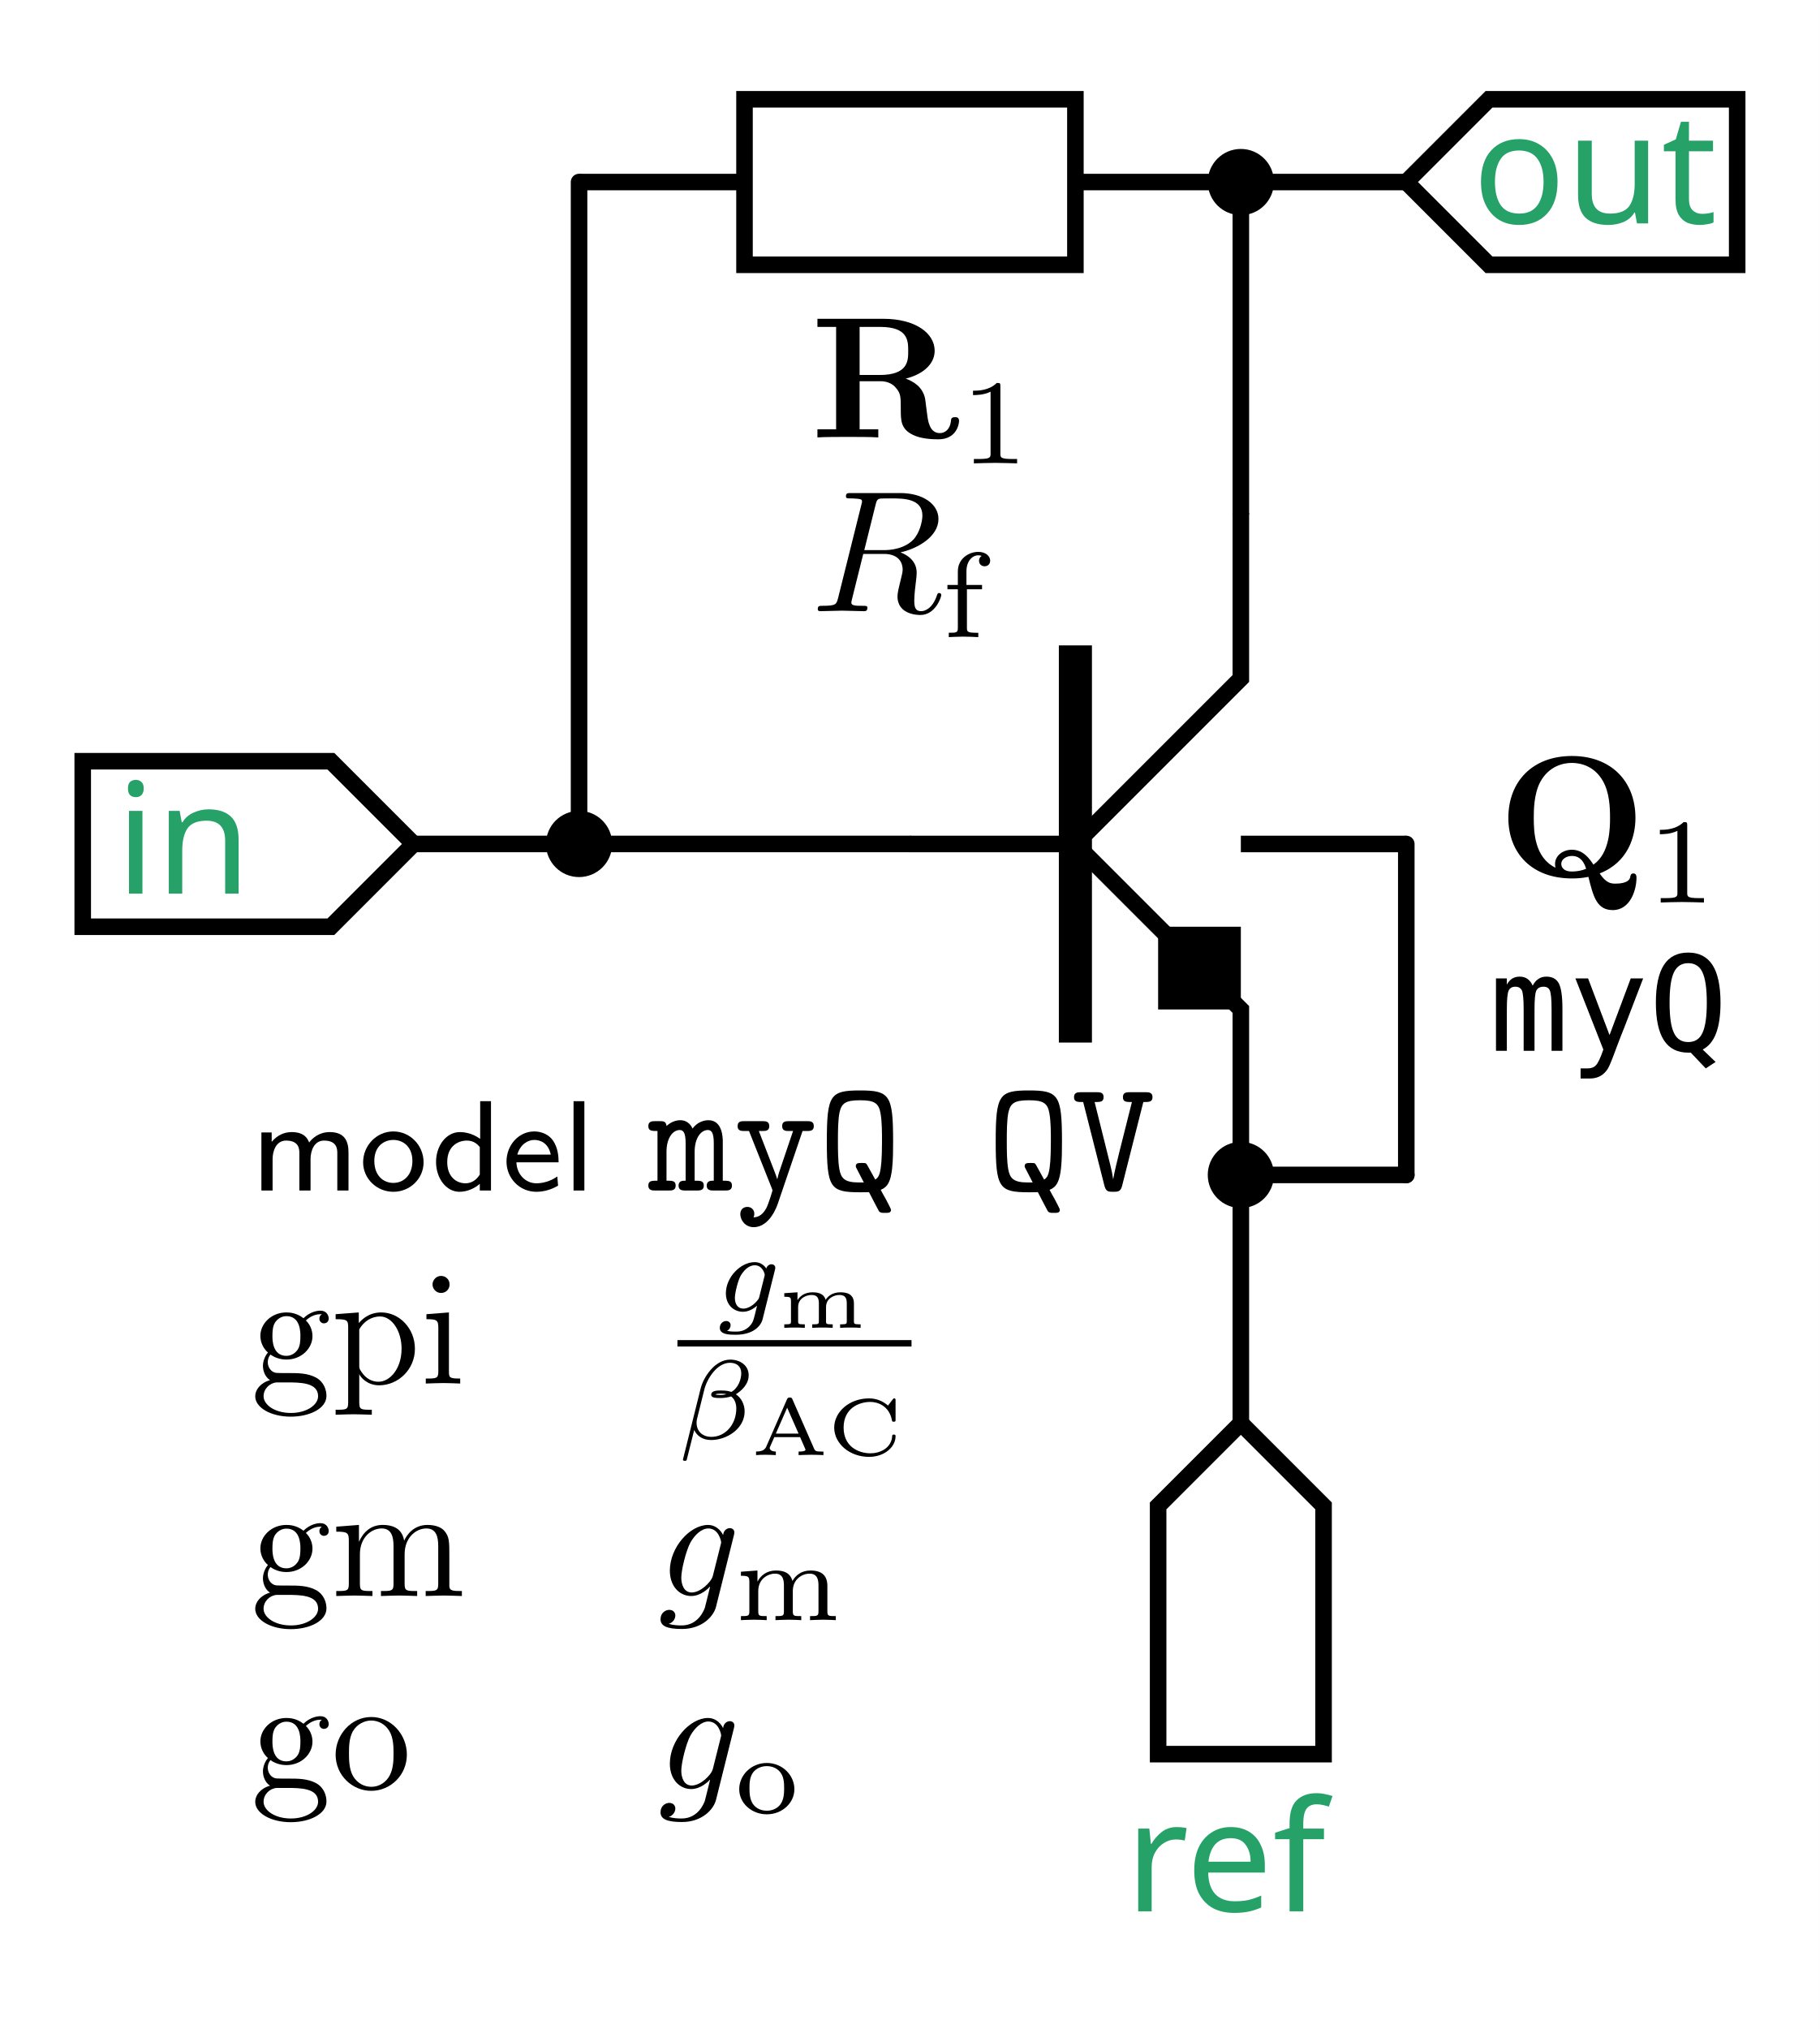
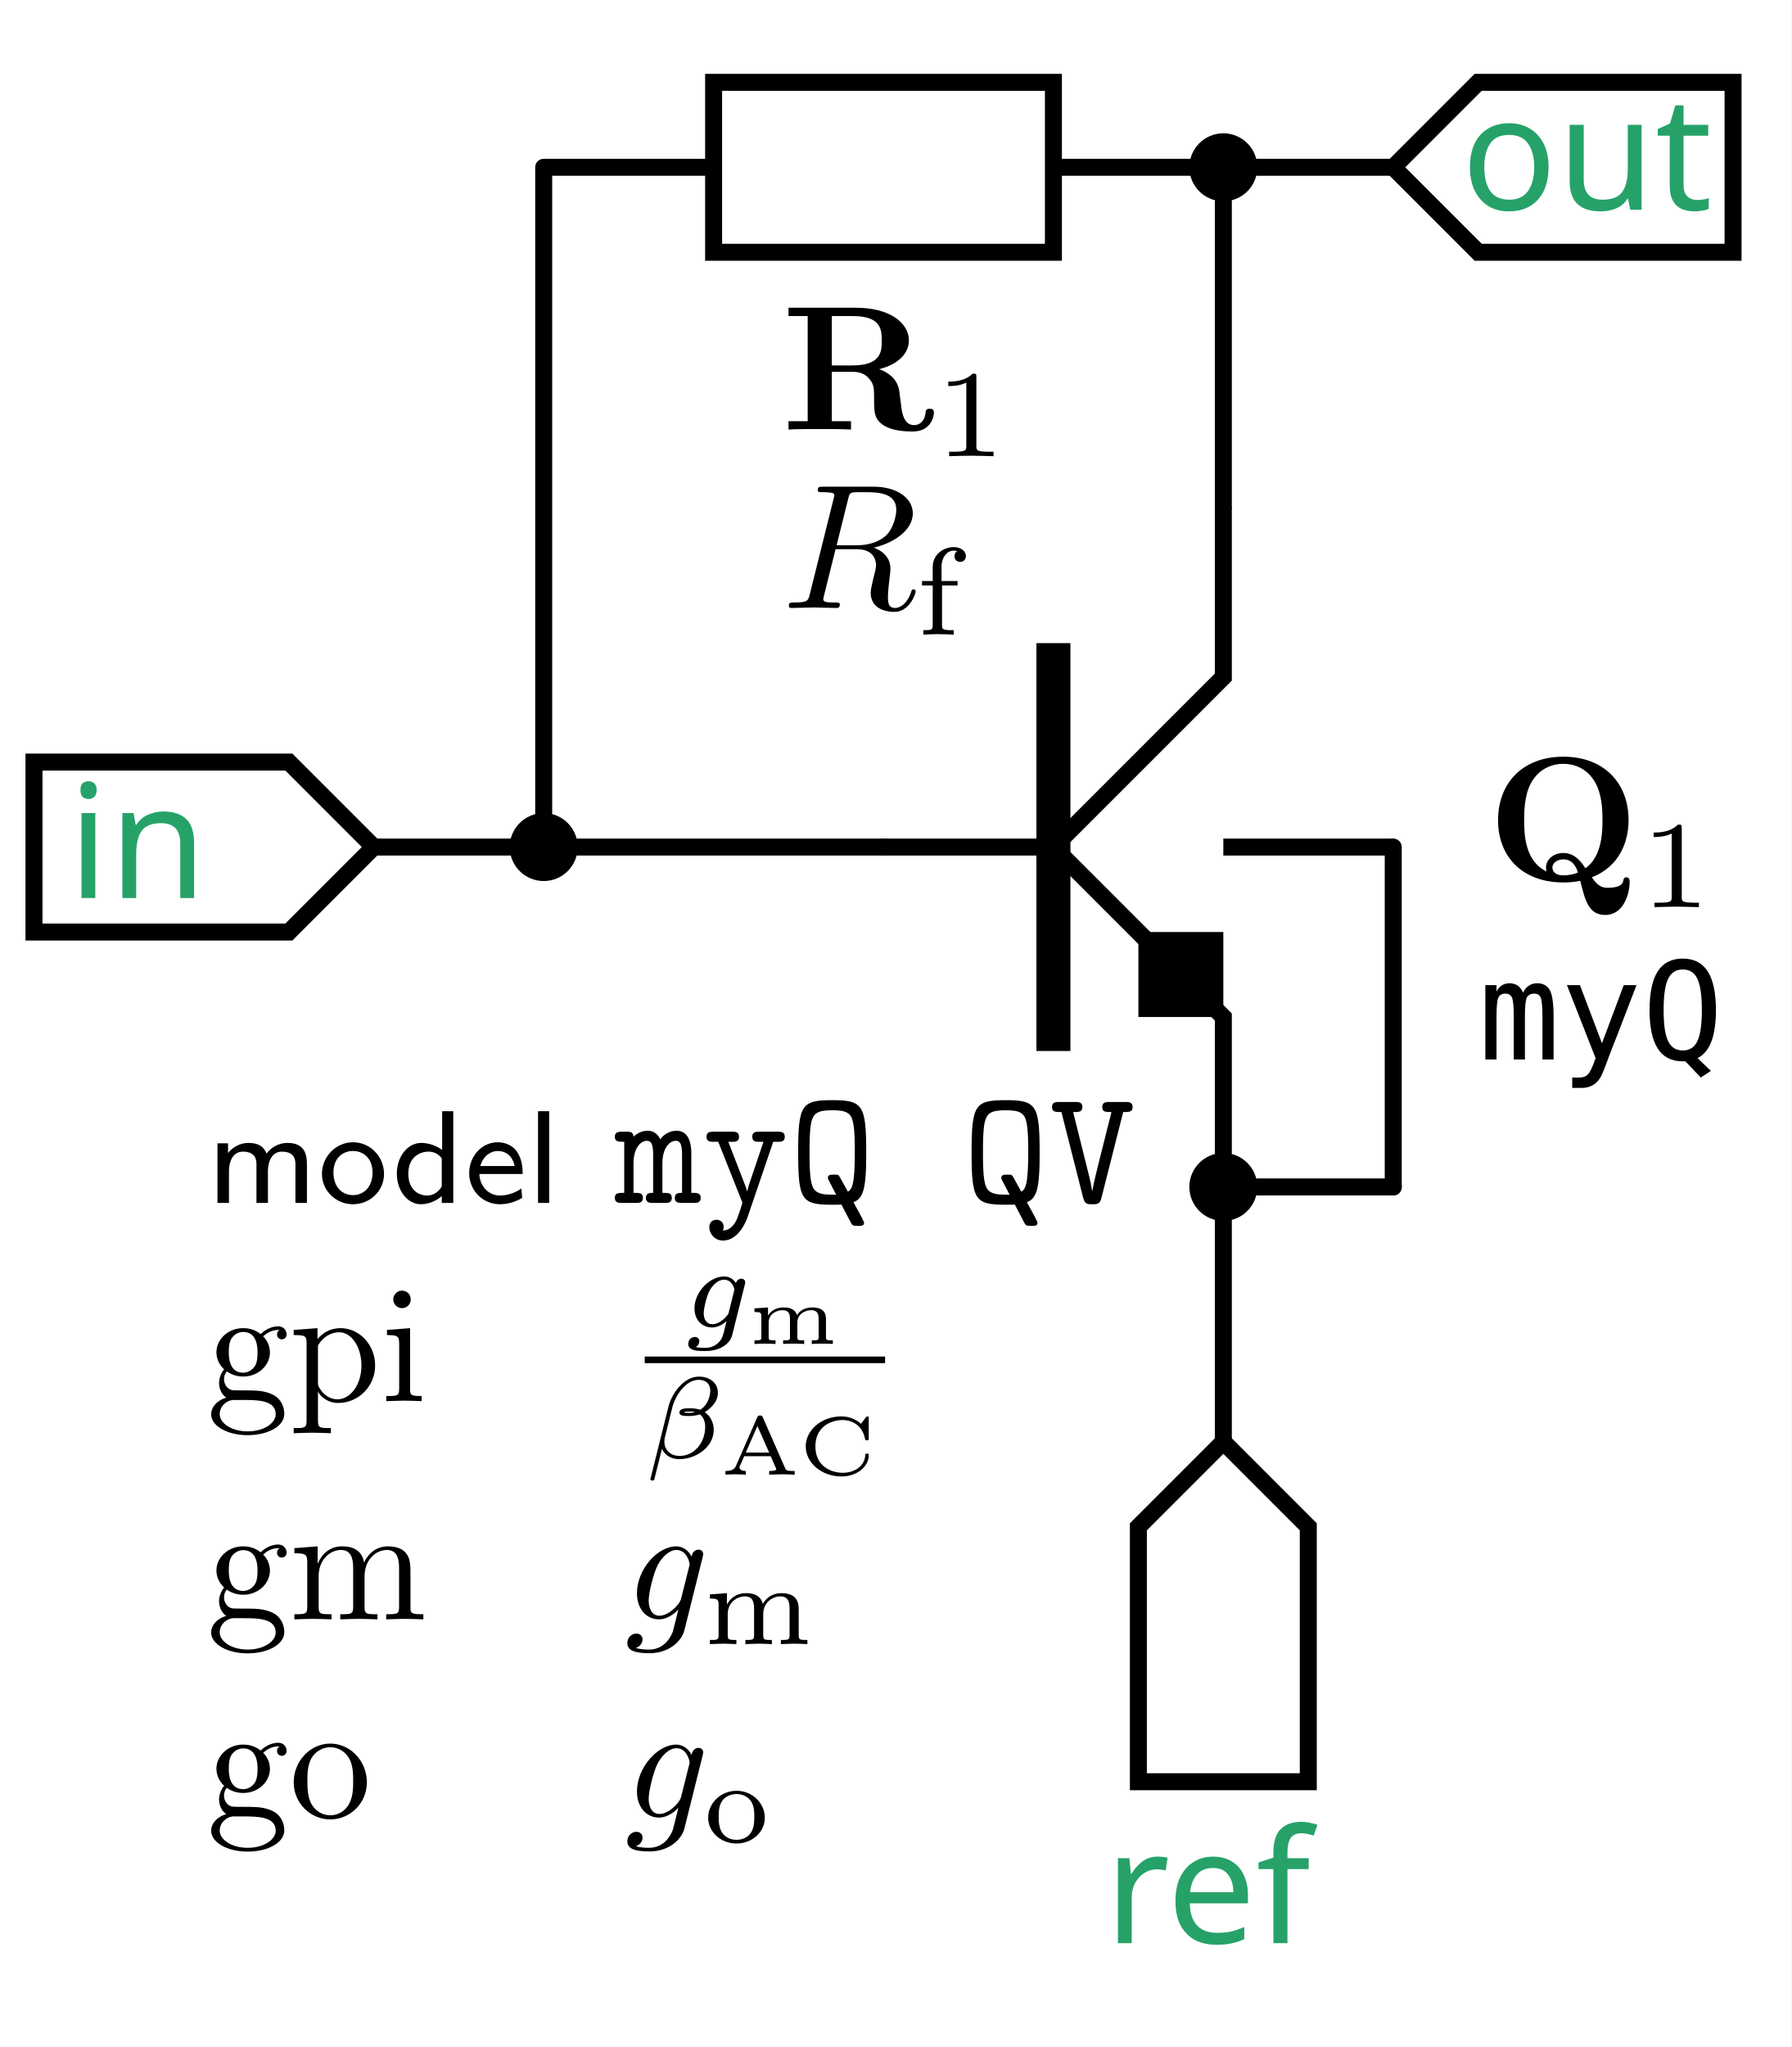
- <svg xmlns="http://www.w3.org/2000/svg" xmlns:xlink="http://www.w3.org/1999/xlink" version="1.1" viewBox="-50.000 -51.000 110.000 122.609" width="55.000mm" height="61.305mm">
+ <svg xmlns="http://www.w3.org/2000/svg" xmlns:xlink="http://www.w3.org/1999/xlink" version="1.1" viewBox="-47.000 -49.844 105.438 120.453" width="52.719mm" height="60.227mm">
  <defs>
    <path id="img0-g5-109" d="M5.733-2.113C5.733-2.72 5.433-3.075 4.686-3.075C4.135-3.075 3.759-2.776 3.571-2.427C3.431-2.922 3.055-3.075 2.545-3.075C1.974-3.075 1.604-2.762 1.409-2.399H1.402V-3.075L.377-2.999V-2.748C.844-2.748 .9-2.699 .9-2.357V-.551C.9-.251 .83-.251 .377-.251V0C.391 0 .879-.028 1.172-.028C1.43-.028 1.911-.007 1.974 0V-.251C1.52-.251 1.451-.251 1.451-.551V-1.806C1.451-2.538 2.029-2.88 2.49-2.88C2.978-2.88 3.041-2.497 3.041-2.141V-.551C3.041-.251 2.971-.251 2.518-.251V0C2.532 0 3.02-.028 3.313-.028C3.571-.028 4.052-.007 4.115 0V-.251C3.661-.251 3.592-.251 3.592-.551V-1.806C3.592-2.538 4.17-2.88 4.631-2.88C5.119-2.88 5.182-2.497 5.182-2.141V-.551C5.182-.251 5.112-.251 4.659-.251V0C4.672 0 5.161-.028 5.454-.028C5.712-.028 6.193-.007 6.256 0V-.251C5.802-.251 5.733-.251 5.733-.551V-2.113Z" />
    <path id="img0-g5-111" d="M3.689-1.485C3.689-2.357 2.943-3.11 1.981-3.11S.272-2.357 .272-1.485C.272-.621 1.039 .07 1.981 .07S3.689-.621 3.689-1.485ZM1.981-.153C1.723-.153 1.346-.237 1.116-.579C.928-.865 .907-1.227 .907-1.548C.907-1.848 .914-2.26 1.158-2.559C1.332-2.762 1.625-2.915 1.981-2.915C2.392-2.915 2.685-2.72 2.838-2.504C3.034-2.232 3.055-1.883 3.055-1.548S3.034-.844 2.831-.558C2.643-.293 2.322-.153 1.981-.153Z" />
    <path id="img0-g6-65" d="M2.615-3.437C2.575-3.527 2.56-3.567 2.441-3.567C2.351-3.567 2.311-3.547 2.267-3.447L.981-.513C.872-.264 .603-.219 .354-.219V0C.538-.015 .747-.02 .932-.02C.996-.02 1.35-.015 1.579 0V-.219C1.3-.219 1.2-.344 1.2-.438C1.2-.468 1.21-.483 1.225-.523L1.484-1.111H3.083L3.387-.413C3.417-.354 3.417-.344 3.417-.339C3.417-.219 3.133-.219 2.989-.219V0C3.183-.005 3.557-.02 3.796-.02C4.05-.02 4.319-.01 4.528 0V-.219H4.399C4.09-.219 4.015-.249 3.955-.384L2.615-3.437ZM2.281-2.934L2.989-1.33H1.579L2.281-2.934Z" />
    <path id="img0-g6-67" d="M4.284-3.372C4.284-3.457 4.284-3.512 4.204-3.512C4.154-3.512 4.139-3.492 4.11-3.452L3.816-3.068C3.512-3.328 3.128-3.512 2.635-3.512C1.43-3.512 .483-2.68 .483-1.704C.483-.717 1.43 .11 2.64 .11C3.601 .11 4.284-.503 4.284-1.166C4.284-1.245 4.264-1.27 4.179-1.27C4.125-1.27 4.08-1.27 4.075-1.186C4.035-.428 3.313-.11 2.73-.11C2.022-.11 1.066-.498 1.066-1.704C1.066-2.889 2.002-3.293 2.725-3.293C3.173-3.293 3.905-3.054 4.065-2.127C4.075-2.067 4.134-2.067 4.174-2.067C4.284-2.067 4.284-2.102 4.284-2.207V-3.372Z" />
    <path id="img0-g6-109" d="M4.722-1.504C4.722-2.117 4.254-2.202 3.88-2.202C3.392-2.202 3.108-1.958 2.969-1.738C2.844-2.197 2.336-2.202 2.152-2.202C1.639-2.202 1.35-1.928 1.225-1.714V-2.202L.408-2.147V-1.928C.777-1.928 .822-1.893 .822-1.649V-.418C.822-.264 .822-.219 .498-.219H.408V0C.623-.015 .832-.02 1.046-.02C1.255-.02 1.469-.015 1.679 0V-.219H1.589C1.265-.219 1.265-.264 1.265-.418V-1.285C1.265-1.838 1.773-2.037 2.097-2.037C2.461-2.037 2.55-1.833 2.55-1.509V-.418C2.55-.264 2.55-.219 2.227-.219H2.137V0C2.351-.015 2.56-.02 2.775-.02C2.984-.02 3.198-.015 3.407 0V-.219H3.318C2.994-.219 2.994-.264 2.994-.418V-1.285C2.994-1.838 3.502-2.037 3.826-2.037C4.189-2.037 4.279-1.833 4.279-1.509V-.418C4.279-.264 4.279-.219 3.955-.219H3.866V0C4.08-.015 4.289-.02 4.503-.02C4.712-.02 4.927-.015 5.136 0V-.219H5.046C4.722-.219 4.722-.264 4.722-.418V-1.504Z" />
    <path id="img0-g3-12" d="M4.414-3.947C4.414-4.561 3.884-4.917 3.271-4.917C2.315-4.917 1.611-3.829 1.437-3.124L.342 1.269C.328 1.318 .398 1.353 .439 1.353C.502 1.353 .558 1.346 .572 1.304L1.039-.558C1.186-.237 1.52 .063 2.085 .063C3.062 .063 4.163-.642 4.163-1.709C4.163-2.12 3.975-2.538 3.619-2.769C3.961-2.985 4.414-3.382 4.414-3.947ZM3.034-2.776C2.929-2.755 2.88-2.727 2.678-2.727C2.566-2.727 2.399-2.734 2.35-2.762C2.42-2.803 2.615-2.81 2.678-2.81C2.783-2.81 2.936-2.803 3.034-2.776ZM3.954-4.073C3.954-3.703 3.773-3.159 3.34-2.915C3.208-2.957 3.075-3.006 2.685-3.006C2.441-3.006 2.092-2.992 2.092-2.741C2.092-2.566 2.308-2.538 2.664-2.538C2.901-2.538 3.11-2.573 3.327-2.636C3.536-2.49 3.647-2.204 3.647-1.897C3.647-.886 2.957-.133 2.106-.133C1.569-.133 1.186-.46 1.186-1.011C1.186-1.081 1.193-1.151 1.206-1.213L1.667-3.068C1.834-3.731 2.448-4.721 3.257-4.721C3.668-4.721 3.954-4.498 3.954-4.073Z" />
    <path id="img0-g3-103" d="M3.71-2.573C3.738-2.678 3.738-2.713 3.738-2.72C3.738-2.873 3.612-2.943 3.501-2.943C3.34-2.943 3.208-2.81 3.18-2.678C3.062-2.866 2.824-3.075 2.462-3.075C1.59-3.075 .676-2.141 .676-1.144C.676-.425 1.165 0 1.736 0C2.057 0 2.364-.16 2.608-.377L2.455 .251C2.378 .544 2.329 .732 2.064 .969C1.757 1.227 1.458 1.227 1.283 1.227C.962 1.227 .872 1.206 .746 1.179C.921 1.095 .969 .928 .969 .83C.969 .663 .837 .572 .697 .572C.502 .572 .3 .732 .3 .997C.3 1.416 .9 1.423 1.29 1.423C2.385 1.423 2.852 .865 2.95 .467L3.71-2.573ZM2.748-.928C2.72-.823 2.72-.809 2.601-.669C2.357-.377 2.022-.195 1.757-.195C1.402-.195 1.234-.495 1.234-.858C1.234-1.165 1.423-1.946 1.604-2.253C1.897-2.741 2.225-2.88 2.462-2.88C2.95-2.88 3.082-2.357 3.082-2.287C3.082-2.273 3.082-2.26 3.062-2.183L2.748-.928Z" />
    <path id="img0-g2-103" d="M4.692-3.756C4.702-3.816 4.722-3.866 4.722-3.935C4.722-4.105 4.603-4.204 4.433-4.204C4.334-4.204 4.065-4.134 4.025-3.776C3.846-4.144 3.497-4.403 3.098-4.403C1.963-4.403 .727-3.009 .727-1.574C.727-.588 1.335 0 2.052 0C2.64 0 3.108-.468 3.208-.578L3.218-.568C3.009 .319 2.889 .727 2.889 .747C2.849 .837 2.511 1.823 1.455 1.823C1.265 1.823 .936 1.813 .658 1.724C.956 1.634 1.066 1.375 1.066 1.205C1.066 1.046 .956 .857 .687 .857C.468 .857 .149 1.036 .149 1.435C.149 1.843 .518 2.042 1.474 2.042C2.72 2.042 3.437 1.265 3.587 .667L4.692-3.756ZM3.397-1.275C3.337-1.016 3.108-.767 2.889-.578C2.68-.399 2.371-.219 2.082-.219C1.584-.219 1.435-.737 1.435-1.136C1.435-1.614 1.724-2.79 1.993-3.298C2.262-3.786 2.69-4.184 3.108-4.184C3.766-4.184 3.905-3.377 3.905-3.328S3.885-3.218 3.875-3.178L3.397-1.275Z" />
    <path id="img0-g4-103" d="M2.212-1.714C1.345-1.714 1.345-2.71 1.345-2.939C1.345-3.208 1.355-3.527 1.504-3.776C1.584-3.895 1.813-4.174 2.212-4.174C3.078-4.174 3.078-3.178 3.078-2.949C3.078-2.68 3.068-2.361 2.919-2.112C2.839-1.993 2.61-1.714 2.212-1.714ZM1.056-1.325C1.056-1.365 1.056-1.594 1.225-1.793C1.614-1.514 2.022-1.484 2.212-1.484C3.138-1.484 3.826-2.172 3.826-2.939C3.826-3.308 3.666-3.676 3.417-3.905C3.776-4.244 4.134-4.294 4.314-4.294C4.334-4.294 4.384-4.294 4.413-4.284C4.304-4.244 4.254-4.134 4.254-4.015C4.254-3.846 4.384-3.726 4.543-3.726C4.643-3.726 4.832-3.796 4.832-4.025C4.832-4.194 4.712-4.513 4.324-4.513C4.125-4.513 3.686-4.453 3.268-4.045C2.849-4.374 2.431-4.403 2.212-4.403C1.285-4.403 .598-3.716 .598-2.949C.598-2.511 .817-2.132 1.066-1.923C.936-1.773 .757-1.445 .757-1.096C.757-.787 .887-.408 1.196-.209C.598-.04 .279 .389 .279 .787C.279 1.504 1.265 2.052 2.481 2.052C3.656 2.052 4.692 1.544 4.692 .767C4.692 .418 4.553-.09 4.045-.369C3.517-.648 2.939-.648 2.331-.648C2.082-.648 1.654-.648 1.584-.658C1.265-.697 1.056-1.006 1.056-1.325ZM2.491 1.823C1.484 1.823 .797 1.315 .797 .787C.797 .329 1.176-.04 1.614-.07H2.202C3.059-.07 4.174-.07 4.174 .787C4.174 1.325 3.467 1.823 2.491 1.823Z" />
    <path id="img0-g4-105" d="M1.763-4.403L.369-4.294V-3.985C1.016-3.985 1.106-3.925 1.106-3.437V-.757C1.106-.309 .996-.309 .329-.309V0C.648-.01 1.186-.03 1.425-.03C1.773-.03 2.122-.01 2.461 0V-.309C1.803-.309 1.763-.359 1.763-.747V-4.403ZM1.803-6.137C1.803-6.456 1.554-6.665 1.275-6.665C.966-6.665 .747-6.396 .747-6.137C.747-5.868 .966-5.609 1.275-5.609C1.554-5.609 1.803-5.818 1.803-6.137Z" />
    <path id="img0-g4-109" d="M1.096-3.427V-.757C1.096-.309 .986-.309 .319-.309V0C.667-.01 1.176-.03 1.445-.03C1.704-.03 2.222-.01 2.56 0V-.309C1.893-.309 1.783-.309 1.783-.757V-2.59C1.783-3.626 2.491-4.184 3.128-4.184C3.756-4.184 3.866-3.646 3.866-3.078V-.757C3.866-.309 3.756-.309 3.088-.309V0C3.437-.01 3.945-.03 4.214-.03C4.473-.03 4.991-.01 5.33 0V-.309C4.663-.309 4.553-.309 4.553-.757V-2.59C4.553-3.626 5.26-4.184 5.898-4.184C6.526-4.184 6.635-3.646 6.635-3.078V-.757C6.635-.309 6.526-.309 5.858-.309V0C6.207-.01 6.715-.03 6.984-.03C7.243-.03 7.761-.01 8.1 0V-.309C7.582-.309 7.333-.309 7.323-.608V-2.511C7.323-3.367 7.323-3.676 7.014-4.035C6.874-4.204 6.545-4.403 5.968-4.403C5.131-4.403 4.692-3.806 4.523-3.427C4.384-4.294 3.646-4.403 3.198-4.403C2.471-4.403 2.002-3.975 1.724-3.357V-4.403L.319-4.294V-3.985C1.016-3.985 1.096-3.915 1.096-3.427Z" />
    <path id="img0-g4-111" d="M4.692-2.132C4.692-3.407 3.696-4.463 2.491-4.463C1.245-4.463 .279-3.377 .279-2.132C.279-.847 1.315 .11 2.481 .11C3.686 .11 4.692-.867 4.692-2.132ZM2.491-.139C2.062-.139 1.624-.349 1.355-.807C1.106-1.245 1.106-1.853 1.106-2.212C1.106-2.6 1.106-3.138 1.345-3.577C1.614-4.035 2.082-4.244 2.481-4.244C2.919-4.244 3.347-4.025 3.606-3.597S3.866-2.59 3.866-2.212C3.866-1.853 3.866-1.315 3.646-.877C3.427-.428 2.989-.139 2.491-.139Z" />
    <path id="img0-g4-112" d="M1.714-3.746V-4.403L.279-4.294V-3.985C.986-3.985 1.056-3.925 1.056-3.487V1.176C1.056 1.624 .946 1.624 .279 1.624V1.933C.618 1.923 1.136 1.903 1.395 1.903C1.664 1.903 2.172 1.923 2.521 1.933V1.624C1.853 1.624 1.743 1.624 1.743 1.176V-.498V-.588C1.793-.428 2.212 .11 2.969 .11C4.154 .11 5.191-.867 5.191-2.152C5.191-3.417 4.224-4.403 3.108-4.403C2.331-4.403 1.913-3.965 1.714-3.746ZM1.743-1.136V-3.357C2.032-3.866 2.521-4.154 3.029-4.154C3.756-4.154 4.364-3.278 4.364-2.152C4.364-.946 3.666-.11 2.929-.11C2.531-.11 2.152-.309 1.883-.717C1.743-.927 1.743-.936 1.743-1.136Z" />
    <path id="img0-g0-81" d="M4.214 1.385C4.364 1.385 4.533 1.385 4.533 1.196C4.533 1.136 4.334 .777 4.224 .558C4.144 .428 3.965 .09 3.895-.04C4.334-.219 4.513-.568 4.603-1.375C4.663-1.913 4.663-2.58 4.663-3.039C4.663-5.918 4.453-6.197 2.61-6.197S.558-5.928 .558-3.039C.558-.159 .767 .11 2.61 .11C2.74 .11 3.059 .11 3.168 .1C3.228 .229 3.756 1.225 3.776 1.265C3.856 1.385 3.965 1.385 4.125 1.385H4.214ZM2.849-.498H2.531C1.634-.498 1.435-.777 1.335-1.315C1.245-1.823 1.245-2.501 1.245-3.039C1.245-3.597 1.245-4.364 1.345-4.842C1.474-5.39 1.694-5.589 2.61-5.589C3.497-5.589 3.776-5.42 3.885-4.772C3.975-4.264 3.975-3.587 3.975-3.049C3.975-.966 3.776-.827 3.557-.677L3.078-1.544C2.989-1.694 2.979-1.704 2.78-1.704H2.67C2.531-1.704 2.351-1.704 2.351-1.514C2.351-1.465 2.361-1.435 2.391-1.385L2.849-.498Z" />
    <path id="img0-g0-86" d="M4.473-5.479C4.832-5.479 5.041-5.479 5.041-5.788C5.041-6.087 4.782-6.087 4.633-6.087H3.616C3.467-6.087 3.208-6.087 3.208-5.788C3.208-5.479 3.417-5.479 3.766-5.479L2.999-2.431C2.869-1.903 2.68-1.146 2.61-.717H2.6C2.55-1.066 2.511-1.235 2.421-1.604L1.455-5.479C1.803-5.479 2.012-5.479 2.012-5.788C2.012-6.087 1.753-6.087 1.604-6.087H.588C.438-6.087 .179-6.087 .179-5.788C.179-5.479 .389-5.479 .747-5.479L2.062-.299C2.162 .08 2.321 .08 2.61 .08C2.879 .08 3.068 .08 3.158-.289L4.473-5.479Z" />
    <path id="img0-g0-109" d="M1.086-3.995C1.066-4.294 .867-4.294 .687-4.294H.369C.219-4.294-.04-4.294-.04-3.995C-.04-3.686 .169-3.686 .528-3.686V-.608C.169-.608-.04-.608-.04-.299C-.04 0 .229 0 .369 0H1.245C1.395 0 1.654 0 1.654-.299C1.654-.608 1.445-.608 1.086-.608V-2.391C1.086-3.278 1.494-3.746 1.903-3.746C2.132-3.746 2.271-3.577 2.271-2.929V-.608C2.082-.608 1.833-.608 1.833-.299C1.833 0 2.102 0 2.242 0H2.989C3.138 0 3.397 0 3.397-.299C3.397-.608 3.188-.608 2.829-.608V-2.391C2.829-3.278 3.238-3.746 3.646-3.746C3.875-3.746 4.015-3.577 4.015-2.929V-.608C3.826-.608 3.577-.608 3.577-.299C3.577 0 3.846 0 3.985 0H4.732C4.882 0 5.141 0 5.141-.299C5.141-.608 4.932-.608 4.573-.608V-3.019C4.573-3.218 4.573-4.354 3.686-4.354C3.387-4.354 2.979-4.224 2.7-3.836C2.55-4.174 2.271-4.354 1.943-4.354C1.624-4.354 1.325-4.214 1.086-3.995Z" />
    <path id="img0-g0-121" d="M4.284-3.686H4.583C4.732-3.686 4.981-3.686 4.981-3.985C4.981-4.294 4.742-4.294 4.583-4.294H3.417C3.268-4.294 3.019-4.294 3.019-3.995C3.019-3.686 3.258-3.686 3.417-3.686H3.696L2.979-1.564C2.849-1.196 2.79-1.016 2.72-.707H2.71C2.66-.897 2.57-1.106 2.501-1.295L1.574-3.686H1.823C1.973-3.686 2.222-3.686 2.222-3.985C2.222-4.294 1.983-4.294 1.823-4.294H.658C.498-4.294 .259-4.294 .259-3.985C.259-3.686 .508-3.686 .658-3.686H.966L2.381-.13C2.421-.03 2.421-.01 2.421 0C2.421 .02 2.172 .837 2.042 1.086C1.753 1.634 1.395 1.654 1.245 1.664C1.245 1.654 1.295 1.574 1.295 1.445C1.295 1.196 1.116 1.016 .867 1.016C.598 1.016 .428 1.196 .428 1.455C.428 1.873 .767 2.271 1.255 2.271C2.252 2.271 2.7 .956 2.74 .847L4.284-3.686Z" />
    <path id="img0-g1-100" d="M3.69-5.531H3.021V-3.196C2.511-3.571 1.993-3.618 1.761-3.618C.925-3.618 .287-2.782 .287-1.769S.917 .08 1.737 .08C2.232 .08 2.694-.143 2.997-.414V0H3.69V-5.531ZM2.997-.988C2.798-.662 2.495-.446 2.112-.446C1.554-.446 .98-.837 .98-1.761C.98-2.758 1.658-3.092 2.2-3.092C2.519-3.092 2.79-2.957 2.997-2.686V-.988Z" />
    <path id="img0-g1-101" d="M3.427-.869C2.981-.55 2.479-.446 2.136-.446C1.443-.446 .917-1.012 .893-1.745H3.507C3.507-2.112 3.467-2.646 3.156-3.1C2.869-3.507 2.391-3.658 2-3.658C1.028-3.658 .279-2.805 .279-1.793C.279-.773 1.076 .08 2.128 .08C2.59 .08 3.068-.056 3.475-.303L3.427-.869ZM.948-2.224C1.132-2.861 1.602-3.132 2-3.132C2.351-3.132 2.869-2.965 3.021-2.224H.948Z" />
    <path id="img0-g1-108" d="M1.339-5.531H.669V0H1.339V-5.531Z" />
    <path id="img0-g1-109" d="M6.057-2.359C6.057-2.981 5.874-3.618 4.894-3.618C4.224-3.618 3.81-3.228 3.618-2.973C3.539-3.188 3.339-3.618 2.542-3.618C2.088-3.618 1.65-3.435 1.299-3.013V-3.595H.662V0H1.355V-1.937C1.355-2.463 1.578-3.092 2.192-3.092C3.013-3.092 3.013-2.534 3.013-2.303V0H3.706V-1.937C3.706-2.463 3.929-3.092 4.543-3.092C5.364-3.092 5.364-2.534 5.364-2.303V0H6.057V-2.359Z" />
    <path id="img0-g1-111" d="M3.985-1.745C3.985-2.798 3.148-3.658 2.112-3.658S.239-2.79 .239-1.745C.239-.733 1.084 .08 2.112 .08C3.148 .08 3.985-.733 3.985-1.745ZM2.112-.47C1.482-.47 .933-.933 .933-1.833S1.522-3.132 2.112-3.132C2.71-3.132 3.292-2.718 3.292-1.833C3.292-.925 2.726-.47 2.112-.47Z" />
    <path id="lt0-g1-49" d="M2.336-4.435C2.336-4.624 2.322-4.631 2.127-4.631C1.681-4.191 1.046-4.184 .76-4.184V-3.933C.928-3.933 1.388-3.933 1.771-4.129V-.572C1.771-.342 1.771-.251 1.074-.251H.809V0C.934-.007 1.792-.028 2.05-.028C2.267-.028 3.145-.007 3.299 0V-.251H3.034C2.336-.251 2.336-.342 2.336-.572V-4.435Z" />
    <path id="lt0-g0-81" d="M5.898-.179C7.532-.817 7.96-2.291 7.96-3.377C7.96-5.529 6.516-6.944 4.304-6.944C2.022-6.944 .638-5.469 .638-3.377C.638-1.345 1.993 .11 4.304 .11C4.523 .11 4.852 .1 5.25 .02C5.529 1.146 5.729 1.933 6.655 1.933C7.671 1.933 8.02 .757 8.02 .08C8.02 0 8.02-.179 7.841-.179C7.691-.179 7.671-.05 7.661 .02C7.601 .399 6.984 .408 6.814 .408C6.585 .408 6.286 .408 5.898-.179ZM3.357-.508C2.132-1.096 2.102-2.61 2.102-3.387C2.102-3.786 2.102-4.732 2.471-5.44C2.989-6.396 3.846-6.545 4.294-6.545C4.832-6.545 5.609-6.346 6.087-5.499C6.466-4.832 6.496-3.975 6.496-3.387C6.496-2.829 6.496-1.345 5.539-.687C5.32-1.016 4.961-1.544 4.294-1.544C3.786-1.544 3.328-1.205 3.328-.727C3.328-.667 3.337-.558 3.357-.508ZM5.121-.448C4.872-.339 4.573-.289 4.304-.289C3.756-.289 3.686-.608 3.686-.727C3.686-.996 3.975-1.186 4.304-1.186C4.583-1.186 4.922-1.076 5.121-.448Z" />
    <path id="lt1-g1-49" d="M2.336-4.435C2.336-4.624 2.322-4.631 2.127-4.631C1.681-4.191 1.046-4.184 .76-4.184V-3.933C.928-3.933 1.388-3.933 1.771-4.129V-.572C1.771-.342 1.771-.251 1.074-.251H.809V0C.934-.007 1.792-.028 2.05-.028C2.267-.028 3.145-.007 3.299 0V-.251H3.034C2.336-.251 2.336-.342 2.336-.572V-4.435Z" />
    <path id="lt1-g0-82" d="M2.819-3.597V-6.366H3.995C5.599-6.366 5.619-5.589 5.619-4.981C5.619-4.423 5.619-3.597 3.975-3.597H2.819ZM5.479-3.387C6.635-3.686 7.143-4.334 7.143-4.991C7.143-5.998 6.047-6.834 4.174-6.834H.389V-6.366H1.465V-.468H.389V0C.747-.03 1.724-.03 2.142-.03S3.537-.03 3.895 0V-.468H2.819V-3.238H3.985C4.125-3.238 4.563-3.238 4.872-2.899C5.191-2.55 5.191-2.361 5.191-1.634C5.191-.976 5.191-.488 5.888-.149C6.326 .07 6.944 .11 7.352 .11C8.418 .11 8.548-.787 8.548-.946C8.548-1.166 8.408-1.166 8.309-1.166C8.1-1.166 8.09-1.066 8.08-.936C8.03-.468 7.741-.249 7.442-.249C6.844-.249 6.755-.956 6.705-1.375C6.685-1.484 6.605-2.172 6.595-2.222C6.456-2.919 5.908-3.228 5.479-3.387Z" />
    <path id="lt2-g1-102" d="M1.437-2.755H2.308V-3.006H1.409V-3.787C1.409-4.421 1.785-4.714 2.085-4.714C2.148-4.714 2.218-4.7 2.287-4.679C2.19-4.624 2.134-4.512 2.134-4.4C2.134-4.212 2.267-4.08 2.455-4.08S2.776-4.212 2.776-4.4C2.776-4.7 2.476-4.91 2.092-4.91C1.541-4.91 .914-4.519 .914-3.787V-3.006H.314V-2.755H.914V-.551C.914-.251 .844-.251 .391-.251V0C.425 0 .9-.028 1.186-.028C1.485-.028 1.792-.014 2.092 0V-.251H1.953C1.437-.251 1.437-.328 1.437-.565V-2.755Z" />
    <path id="lt2-g0-82" d="M3.736-6.117C3.796-6.356 3.826-6.456 4.015-6.486C4.105-6.496 4.423-6.496 4.623-6.496C5.33-6.496 6.436-6.496 6.436-5.509C6.436-5.171 6.276-4.483 5.888-4.095C5.629-3.836 5.101-3.517 4.204-3.517H3.088L3.736-6.117ZM5.171-3.387C6.177-3.606 7.362-4.304 7.362-5.31C7.362-6.167 6.466-6.804 5.161-6.804H2.321C2.122-6.804 2.032-6.804 2.032-6.605C2.032-6.496 2.122-6.496 2.311-6.496C2.331-6.496 2.521-6.496 2.69-6.476C2.869-6.456 2.959-6.446 2.959-6.316C2.959-6.276 2.949-6.247 2.919-6.127L1.584-.777C1.484-.389 1.465-.309 .677-.309C.498-.309 .408-.309 .408-.11C.408 0 .528 0 .548 0C.827 0 1.524-.03 1.803-.03S2.79 0 3.068 0C3.148 0 3.268 0 3.268-.199C3.268-.309 3.178-.309 2.989-.309C2.62-.309 2.341-.309 2.341-.488C2.341-.548 2.361-.598 2.371-.658L3.029-3.298H4.214C5.121-3.298 5.3-2.74 5.3-2.391C5.3-2.242 5.22-1.933 5.161-1.704C5.091-1.425 5.001-1.056 5.001-.857C5.001 .219 6.197 .219 6.326 .219C7.173 .219 7.522-.787 7.522-.927C7.522-1.046 7.412-1.046 7.402-1.046C7.313-1.046 7.293-.976 7.273-.907C7.024-.169 6.595 0 6.366 0C6.037 0 5.968-.219 5.968-.608C5.968-.917 6.027-1.425 6.067-1.743C6.087-1.883 6.107-2.072 6.107-2.212C6.107-2.979 5.44-3.288 5.171-3.387Z" />
  </defs>
-   <rect x="-50.000" y="-51.000" width="110.000" height="122.609" fill="white" />
+   <rect x="-47.000" y="-49.844" width="105.438" height="120.453" fill="white" />
  <polyline points="35.00,-40.00 25.00,-40.00" fill="none" stroke="#000000" stroke-width="1.00" stroke-linecap="round" stroke-linejoin="round" />
  <polyline points="25.00,-20.00 25.00,-40.00" fill="none" stroke="#000000" stroke-width="1.00" stroke-linecap="round" stroke-linejoin="round" />
  <polyline points="5.00,0.00 -15.00,0.00" fill="none" stroke="#000000" stroke-width="1.00" stroke-linecap="round" stroke-linejoin="round" />
  <polyline points="-15.00,0.00 -15.00,-40.00" fill="none" stroke="#000000" stroke-width="1.00" stroke-linecap="round" stroke-linejoin="round" />
  <polyline points="-25.00,0.00 -15.00,0.00" fill="none" stroke="#000000" stroke-width="1.00" stroke-linecap="round" stroke-linejoin="round" />
  <polyline points="25.00,20.00 25.00,35.00" fill="none" stroke="#000000" stroke-width="1.00" stroke-linecap="round" stroke-linejoin="round" />
  <polyline points="35.00,0.00 35.00,20.00" fill="none" stroke="#000000" stroke-width="1.00" stroke-linecap="round" stroke-linejoin="round" />
  <polyline points="35.00,20.00 25.00,20.00" fill="none" stroke="#000000" stroke-width="1.00" stroke-linecap="round" stroke-linejoin="round" />
  <g transform="translate(-34.846,15.000) scale(0.975698,0.975698) translate(-5.978,24.723)">
    <g id="img0-page1">
      <use x="5.978" y="-18.635" xlink:href="#img0-g1-109" />
      <use x="12.702" y="-18.635" xlink:href="#img0-g1-111" />
      <use x="17.172" y="-18.635" xlink:href="#img0-g1-100" />
      <use x="21.544" y="-18.635" xlink:href="#img0-g1-101" />
      <use x="25.308" y="-18.635" xlink:href="#img0-g1-108" />
      <use x="30.649" y="-18.635" xlink:href="#img0-g0-109" />
      <use x="35.88" y="-18.635" xlink:href="#img0-g0-121" />
      <use x="41.11" y="-18.635" xlink:href="#img0-g0-81" />
      <use x="51.571" y="-18.635" xlink:href="#img0-g0-81" />
      <use x="56.801" y="-18.635" xlink:href="#img0-g0-86" />
      <use x="5.978" y="-6.68" xlink:href="#img0-g4-103" />
      <use x="10.959" y="-6.68" xlink:href="#img0-g4-112" />
      <use x="16.494" y="-6.68" xlink:href="#img0-g4-105" />
      <use x="34.737" y="-11.124" xlink:href="#img0-g3-103" />
      <use x="38.624" y="-10.128" xlink:href="#img0-g6-109" />
      <rect x="32.412" y="-9.37" height=".398" width="14.501" />
      <use x="32.412" y="-3.244" xlink:href="#img0-g3-12" />
      <use x="36.929" y="-2.248" xlink:href="#img0-g6-65" />
      <use x="41.641" y="-2.248" xlink:href="#img0-g6-67" />
      <use x="5.978" y="6.48" xlink:href="#img0-g4-103" />
      <use x="10.959" y="6.48" xlink:href="#img0-g4-109" />
      <use x="31.216" y="6.48" xlink:href="#img0-g2-103" />
      <use x="35.968" y="7.975" xlink:href="#img0-g5-109" />
      <use x="5.978" y="18.436" xlink:href="#img0-g4-103" />
      <use x="10.959" y="18.436" xlink:href="#img0-g4-111" />
      <use x="31.216" y="18.436" xlink:href="#img0-g2-103" />
      <use x="35.968" y="19.93" xlink:href="#img0-g5-111" />
    </g>
  </g>
  <g transform="translate(15.00,0.00)" font-size="7pt">
    <polyline points="10 -20 10 -10 0 0" stroke="black" stroke-width="1" fill="none" />
    <polyline points="10 20 10 10 0 0" stroke="black" stroke-width="1" fill="none" />
    <polyline points="10 10 10 5 5 5 5 10 10 10" stroke="black" stroke-width="0" fill="black" />
    <line x1="0" y1="-12" x2="0" y2="12" stroke="black" stroke-width="2" />
    <line x1="-10" y1="0" x2="0" y2="0" stroke="black" stroke-width="1" />
    <line x1="10" y1="0" x2="20" y2="0" stroke="black" stroke-width="1" />
  </g>
  <g transform="translate(40.500,-5.203) scale(1.049081,1.049081) translate(-0.000,6.877)" fill="#000000">
    <g id="lt0-page1">
      <use x="0" y="-.042" xlink:href="#lt0-g0-81" />
      <use x="8.607" y="1.453" xlink:href="#lt0-g1-49" />
    </g>
  </g>
  <text x="40.00" y="12.50" font-family="monospace" font-size="6.0pt" fill="#000000">myQ</text>
  <g transform="translate(5.00,-40.00) rotate(90.000)" font-size="7pt">
    <rect x="-5" y="-10" width="10" height="20" fill="none" stroke="black" stroke-width="1" />
    <line x1="0" y1="-20" x2="0" y2="-10" stroke="black" stroke-width="1" />
    <line x1="0" y1="10" x2="0" y2="20" stroke="black" stroke-width="1" />
  </g>
  <g transform="translate(-1.000,-31.739) scale(1.049081,1.049081) translate(-0.000,6.656)" fill="#000000">
    <g id="lt1-page1">
      <use x="0" y=".18" xlink:href="#lt1-g0-82" />
      <use x="8.593" y="1.674" xlink:href="#lt1-g1-49" />
    </g>
  </g>
  <g transform="translate(-1.000,-21.210) scale(1.049081,1.049081) translate(-0.000,6.642)" fill="#000000">
    <g id="lt2-page1">
      <use x="0" y=".166" xlink:href="#lt2-g0-82" />
      <use x="7.565" y="1.66" xlink:href="#lt2-g1-102" />
    </g>
  </g>
  <g transform="translate(-25.00,0.00) rotate(90.000)" font-size="7pt">
    <polyline points="0 0  5 5  5 20  -5 20  -5 5  0 0" fill="white" stroke="black" stroke-width="1" />
  </g>
  <text x="-43.00" y="3.00" font-family="sans-serif" font-size="7.0pt" fill="#26a269">in</text>
  <g transform="translate(25.00,35.00)" font-size="7pt">
    <polyline points="0 0  5 5  5 20  -5 20  -5 5  0 0" fill="white" stroke="black" stroke-width="1" />
  </g>
  <text x="18.00" y="64.50" font-family="sans-serif" font-size="7.0pt" fill="#26a269">ref</text>
  <g transform="translate(35.00,-40.00) rotate(270.000)" font-size="7pt">
    <polyline points="0 0  5 5  5 20  -5 20  -5 5  0 0" fill="white" stroke="black" stroke-width="1" />
  </g>
  <text x="39.00" y="-37.50" font-family="sans-serif" font-size="7.0pt" fill="#26a269">out</text>
  <circle cx="25.00" cy="-40.00" r="2.00" fill="#000000" />
  <circle cx="-15.00" cy="0.00" r="2.00" fill="#000000" />
  <circle cx="25.00" cy="20.00" r="2.00" fill="#000000" />
</svg>
